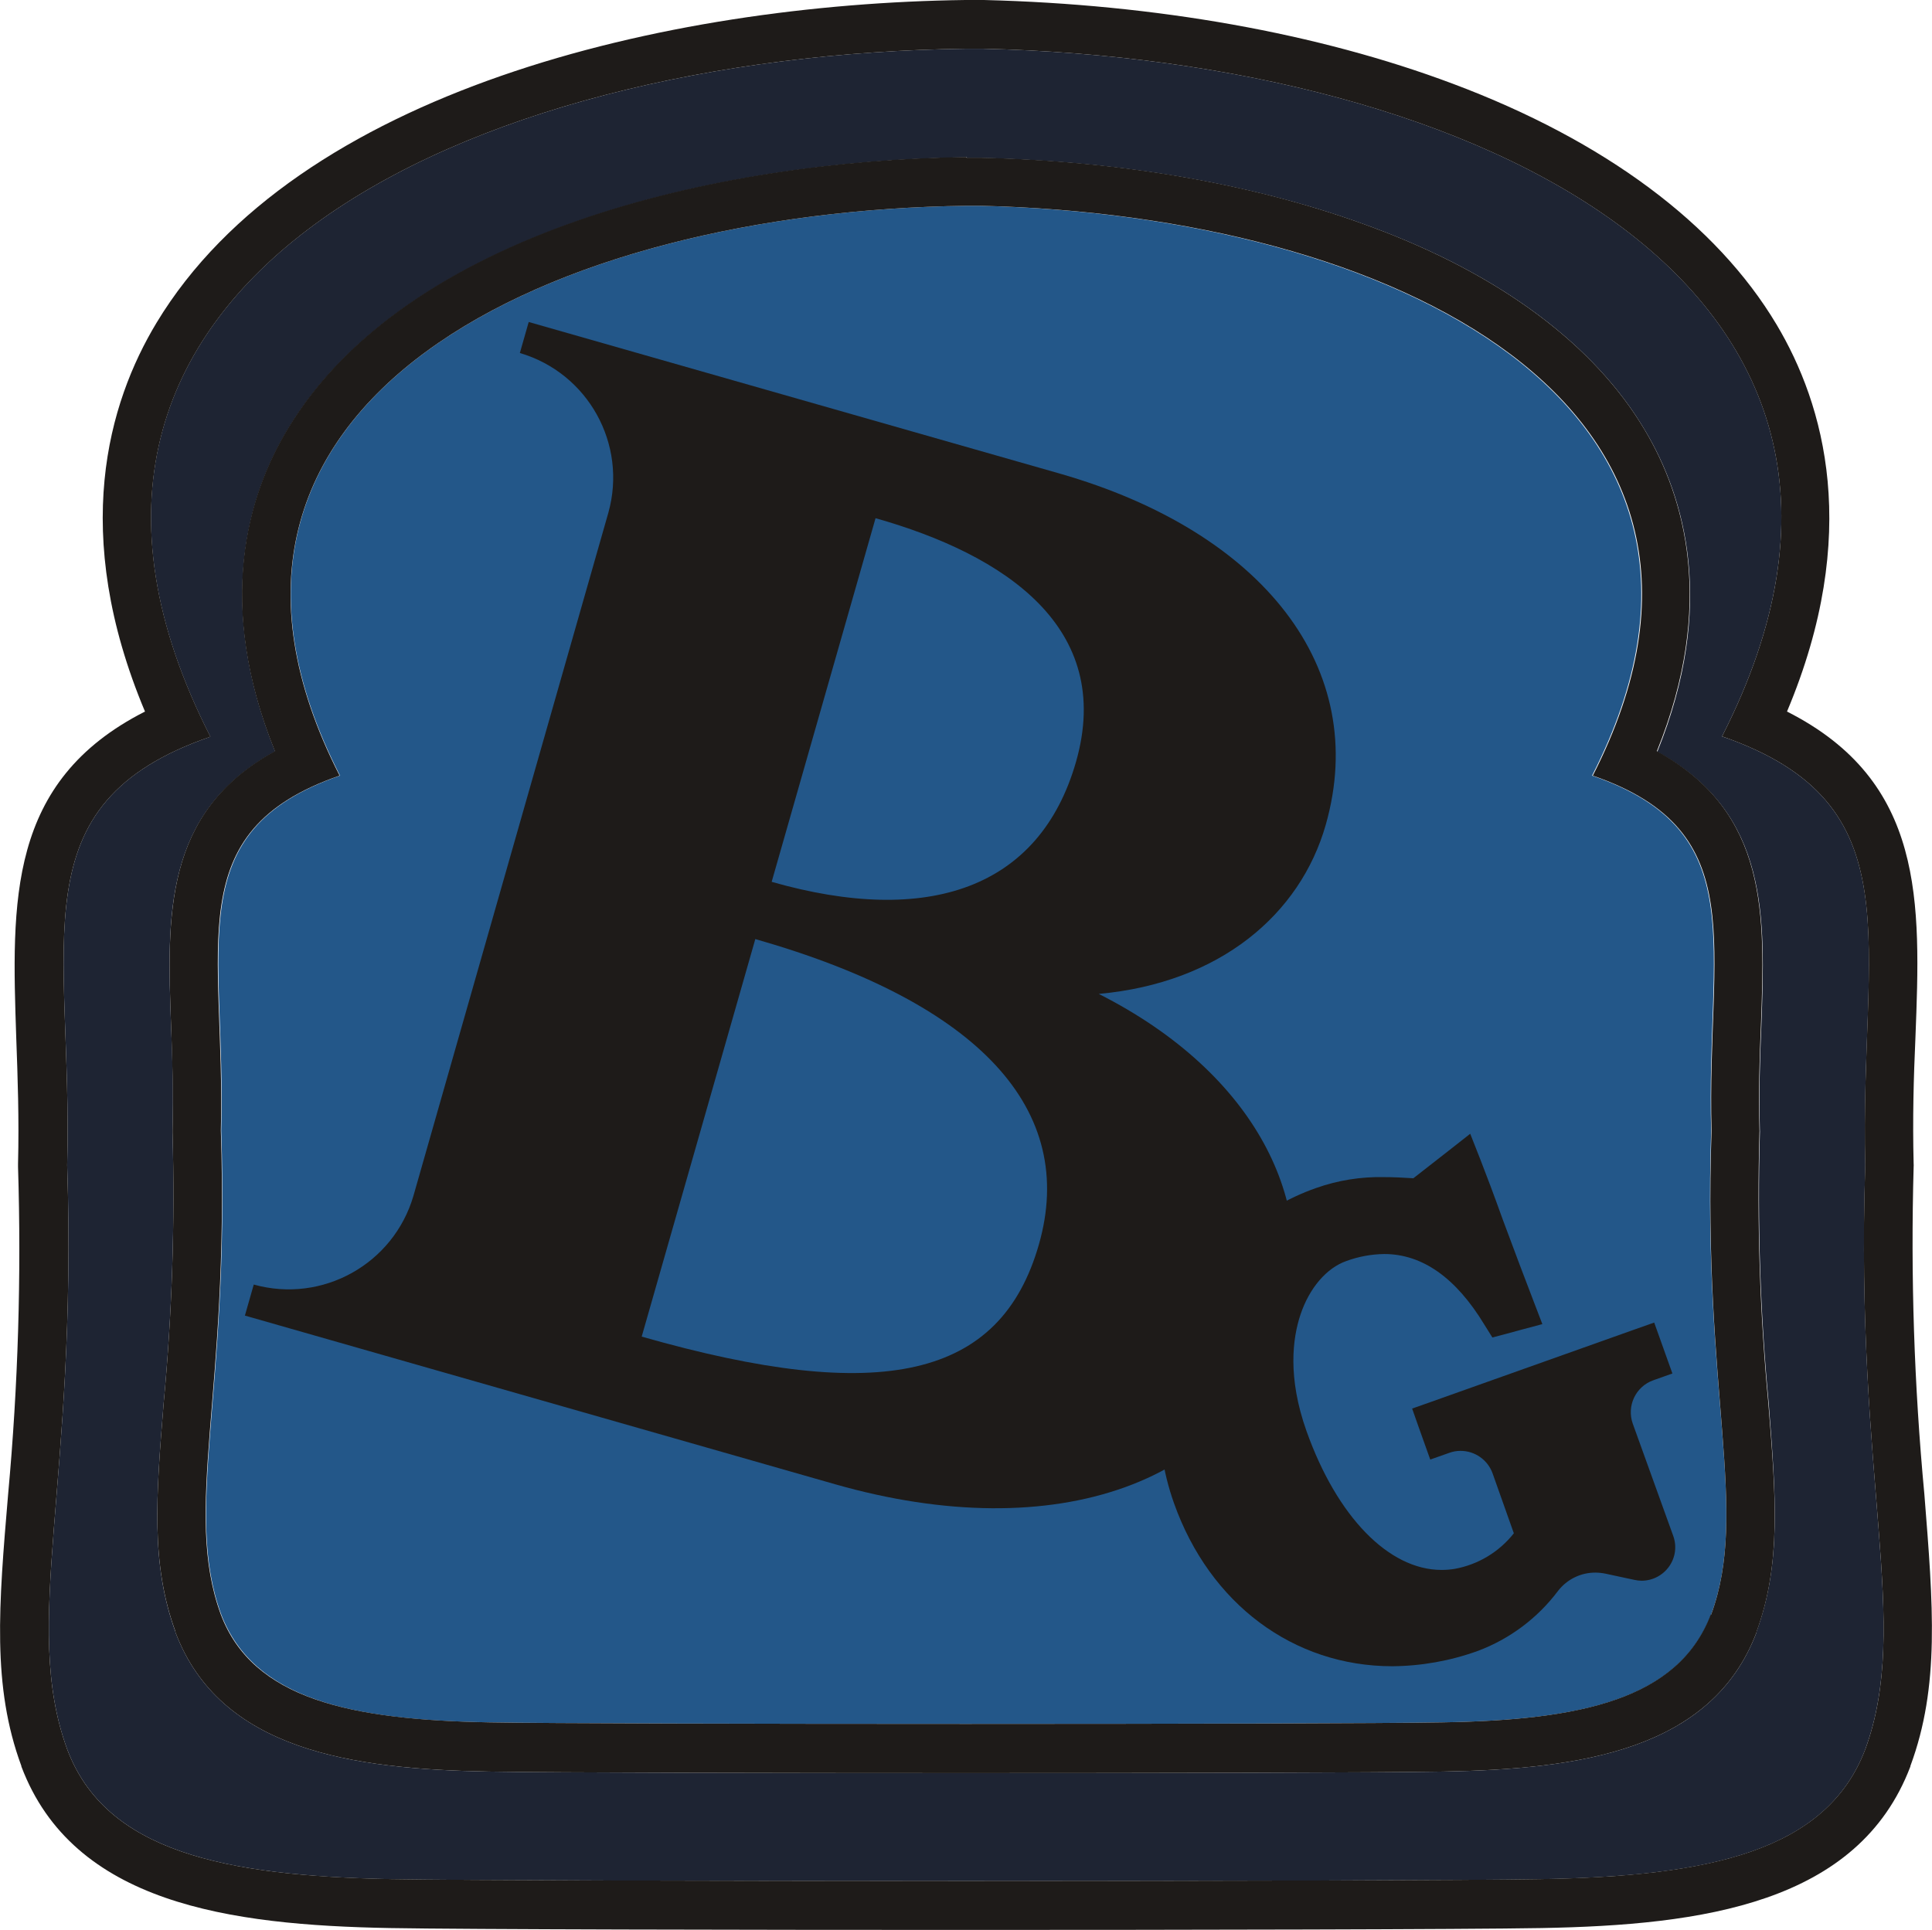
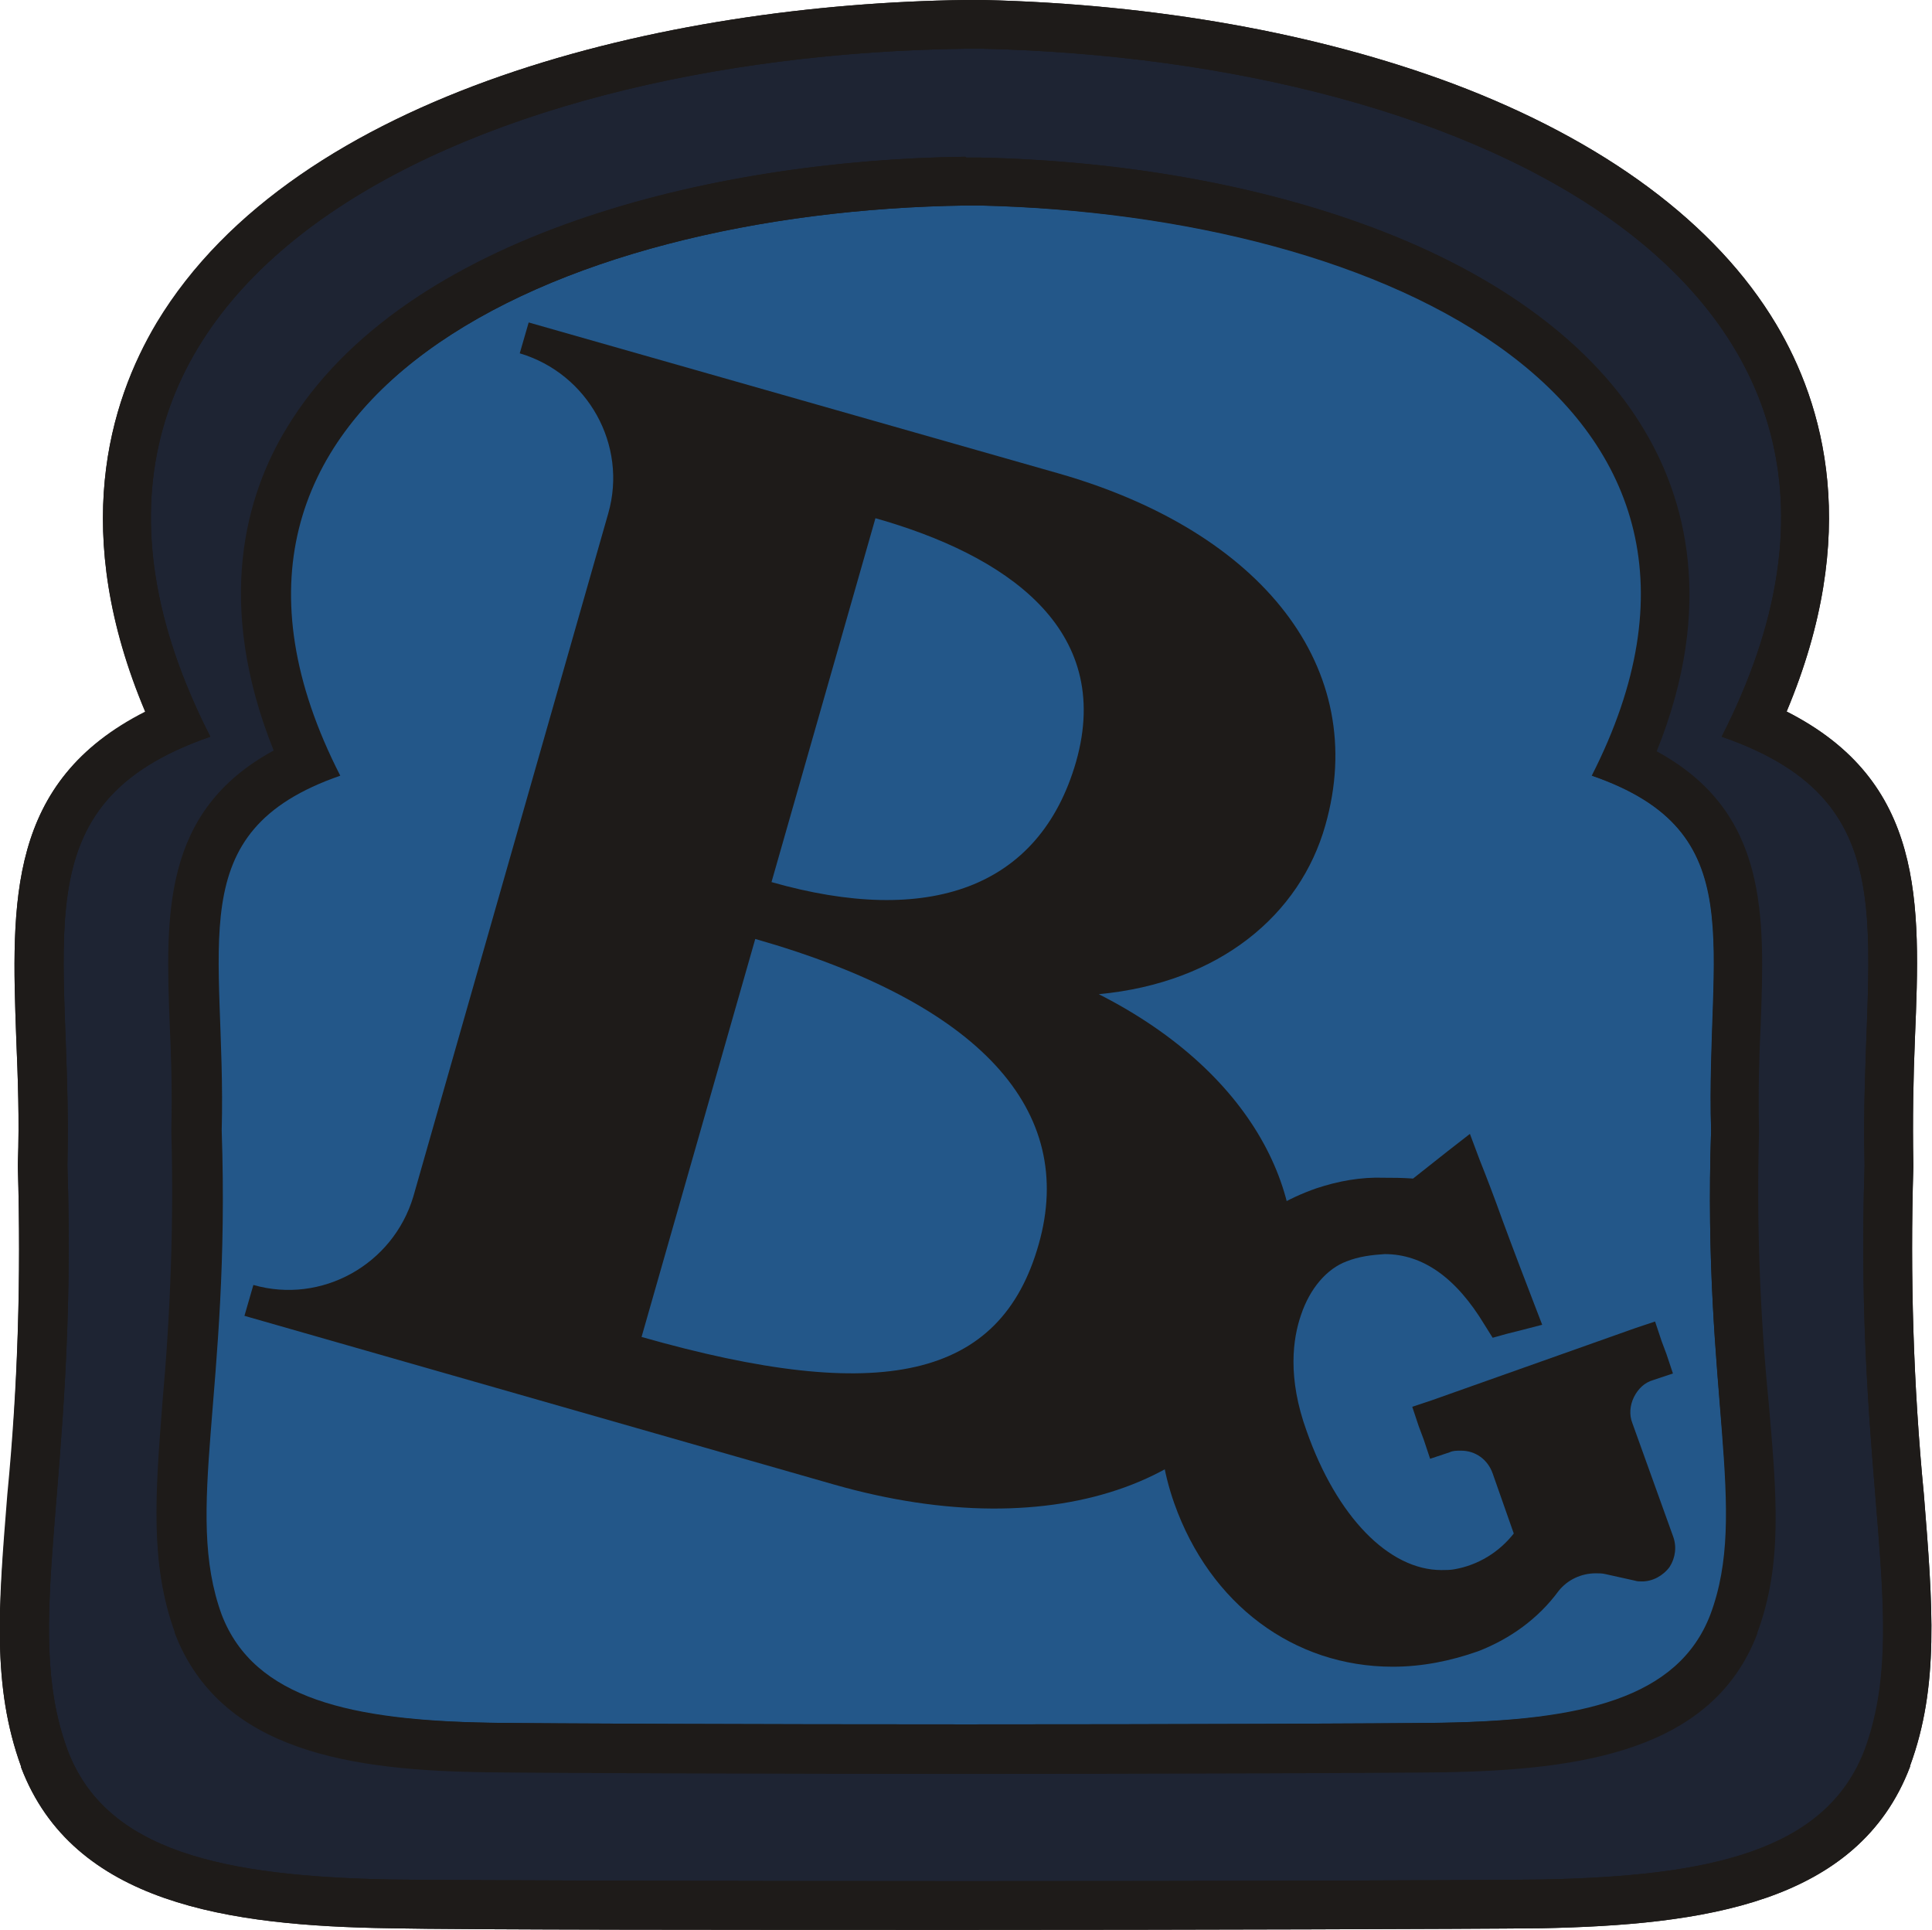
- <svg xmlns="http://www.w3.org/2000/svg" viewBox="0 0 237.85 237.65">
-   <defs>
-     <style>.cls-1{fill:#1e2433;}.cls-2{fill:#1e1b19;}.cls-3{fill:#235789;}</style>
-   </defs>
-   <g id="Layer_2" data-name="Layer 2">
-     <g id="Layer_1-2" data-name="Layer 1">
-       <path class="cls-1" d="M229.64,143.48C228.93,116,236,99,212,90.68,240.26,35.33,181.59,7.39,121,6h-2.1c-61.26.79-121.59,28.72-93,84.72C1.91,99,9,116,8.27,143.48c1.29,39-5.67,56.42,0,71.92C13,228,27.58,231,48.17,231.4c8.38.15,39.58.23,70.78.23s62.4-.08,70.78-.23c20.59-.35,35.14-3.39,39.91-16C235.3,199.9,228.34,182.48,229.64,143.48Zm-13.39,57.43V201c-5.51,14.56-21.79,16.85-38.57,17.15-7.76.14-36.49.19-58.76.19s-51-.05-58.76-.19c-16.78-.3-33.06-2.59-38.56-17.15v-.06c-3.05-8.36-2.38-16.67-1.45-28.16a274,274,0,0,0,1.09-33.29v-.36c.12-4.59,0-8.81-.18-12.81-.49-13.46-1-26.25,12.81-33.79-7.34-18.17-3.4-31.49,1.6-39.73,14.51-24,52.6-33,83.4-33.43H119l.08.08h1.76c17.65.41,34.32,3.37,48.22,8.58,15.69,5.83,27.28,14.48,33.48,25,4.89,8.21,8.79,21.48,1.49,39.55,13.81,7.54,13.3,20.33,12.81,33.79-.18,4-.3,8.22-.18,12.81a2.16,2.16,0,0,1,0,.36,272,272,0,0,0,1.09,33.29C218.63,184.24,219.31,192.55,216.25,200.91Z" />
-       <path class="cls-2" d="M236.91,184a331,331,0,0,1-1.32-40.33,2,2,0,0,0,0-.35c-.14-5.58,0-10.64.22-15.54C236.46,111,237,96.23,220,87.62c9.2-21.87,4.57-37.84-1.29-47.66-7.39-12.39-21.17-22.64-39.83-29.64C162.28,4.08,142.3.53,121.14,0h-2.31C82,.48,36.51,11.17,19.27,39.75,13.33,49.6,8.61,65.63,17.85,87.62.9,96.23,1.44,111,2,127.79c.18,4.9.36,10,.22,15.54v.35A328.91,328.91,0,0,1,1,184C-.16,197.72-1,207.63,2.63,217.46v.06C9,234.4,28.23,237.06,48,237.42c9.32.17,44,.23,70.89.23s61.57-.06,70.89-.23c19.81-.36,39-3,45.41-19.9v-.06C238.83,207.63,238,197.72,236.91,184Zm-7.27,31.39c-4.77,12.61-19.32,15.65-39.91,16-8.38.15-39.58.23-70.78.23s-62.4-.08-70.78-.23C27.58,231,13,228,8.27,215.4c-5.67-15.5,1.29-32.88,0-71.92C9,116,1.91,99,25.91,90.72c-28.59-56,31.74-83.93,93-84.72H121c60.58,1.39,119.25,29.33,91,84.68,24,8.32,16.92,25.32,17.63,52.8C228.34,182.48,235.3,199.9,229.64,215.4Z" />
-       <path class="cls-3" d="M210.66,139.23C210,116.44,215.93,102.4,196,95.51c23.43-45.86-25.18-69-75.39-70.17H119C68.15,26,18.17,49.16,41.86,95.51c-19.89,6.89-14,20.93-14.62,43.72,1.07,32.34-4.7,46.74,0,59.59,4,10.44,16,13,33.06,13.27,7,.13,32.8.19,58.65.19s51.65-.06,58.65-.19c17.06-.27,29.06-2.83,33.06-13.27C215.36,186,209.59,171.57,210.66,139.23Z" />
-       <path class="cls-2" d="M216.61,139.46a2.16,2.16,0,0,0,0-.36c-.12-4.59,0-8.77.18-12.81.49-13.46,1-26.25-12.81-33.79,7.3-18.07,3.4-31.34-1.49-39.55C196.29,42.48,184.7,33.83,169,28c-13.9-5.21-30.57-8.17-48.22-8.58H119l-.08-.08h-.08c-30.8.4-68.89,9.39-83.4,33.43-5,8.24-8.94,21.56-1.6,39.73C20.1,100,20.57,112.83,21.06,126.29c.14,4,.3,8.22.18,12.81v.36a274,274,0,0,1-1.09,33.29c-.93,11.49-1.6,19.8,1.45,28.16V201c5.5,14.56,21.78,16.85,38.56,17.15,7.73.14,36.49.19,58.76.19s51-.05,58.76-.19c16.78-.3,33.06-2.59,38.57-17.15v-.06c3.06-8.36,2.38-16.67,1.45-28.16A272,272,0,0,1,216.61,139.46Zm-6,59.36c-4,10.44-16,13-33.06,13.27-7,.13-32.8.19-58.65.19s-51.7-.06-58.65-.19c-17.06-.31-29.11-2.83-33.06-13.27-4.7-12.85,1.07-27.25,0-59.59.58-22.79-5.27-36.83,14.62-43.72C18.17,49.16,68.15,26,119,25.34h1.7c50.21,1.15,98.82,24.31,75.39,70.17,19.89,6.89,14,20.93,14.62,43.72C209.59,171.57,215.36,186,210.66,198.82Z" />
-       <path class="cls-2" d="M158.3,162.22c-5.89,20.65-28.42,28.28-55.49,20.55L30.15,162l1.09-3.82A16,16,0,0,0,50.9,147.25l24-84.13A16,16,0,0,0,64,43.47l1.09-3.82L130.41,58.3c25.08,7.17,38.3,24,32.8,43.28-3.14,11-13,19.45-27.94,20.81C154.78,132.26,162.28,148.3,158.3,162.22ZM95,108.59c19.27,5.5,33,.82,37.47-14.78,4.72-16.52-8.77-25.5-24.68-30Zm-2,7-14,49c29.52,8.43,44.18,5.17,48.9-11.35s-7.2-29.69-34.9-37.6Z" />
-       <path class="cls-2" d="M206,189.15l-5-13.87a4.2,4.2,0,0,1,.17-3.17,4.14,4.14,0,0,1,2.36-2.14l2.36-.84-.84-2.35-.56-1.57-.84-2.35-2.35.83-25.1,8.93-2.35.83.83,2.36.56,1.57.84,2.35,2.35-.83a4,4,0,0,1,1.38-.24,4.19,4.19,0,0,1,3.94,2.76l2.62,7.39a12,12,0,0,1-7.28,4.38,9.83,9.83,0,0,1-1.62.13c-6.5,0-12.88-6.56-16.63-17.11-2.35-6.62-1.7-11.44-.74-14.32,1.09-3.27,3.2-5.74,5.63-6.6a14.11,14.11,0,0,1,4.68-.87c4.69,0,8.83,2.92,12.32,8.68l1,1.6,1.81-.48,1.61-.44,2.73-.73-1-2.61c-1-2.6-2.49-6.52-3.89-10.31-1-2.8-2-5.45-2.75-7.37L181,139.61l-2.66,2.09L174,145.09c-1.37-.09-2.54-.14-3.62-.14a23.56,23.56,0,0,0-8.32,1.33A28.42,28.42,0,0,0,145.74,161a31.63,31.63,0,0,0-1.21,24.1c4.4,12.39,14.7,20.08,26.88,20.08a31.67,31.67,0,0,0,10.51-1.88,22,22,0,0,0,9.9-7.41,5.79,5.79,0,0,1,4.59-2.24,6.53,6.53,0,0,1,1.24.13l3.58.77a4.32,4.32,0,0,0,.88.1,4.15,4.15,0,0,0,3.37-1.75A4.08,4.08,0,0,0,206,189.15Z" />
+ <svg xmlns="http://www.w3.org/2000/svg" version="1.1" id="Layer_1" x="0px" y="0px" viewBox="0 0 237.9 237.6" style="enable-background:new 0 0 237.9 237.6;" xml:space="preserve">
+   <style type="text/css">
+ 	.st0{fill:#1E1B19;}
+ 	.st1{fill:#1E2433;}
+ 	.st2{fill:#235789;}
+ </style>
+   <g>
+     <path class="st0" d="M236.9,184c-1.3-13.4-1.7-26.9-1.3-40.3c0-0.1,0-0.2,0-0.4c-0.1-5.6,0-10.6,0.2-15.5   c0.7-16.8,1.2-31.6-15.8-40.2c9.2-21.9,4.6-37.8-1.3-47.7c-7.4-12.4-21.2-22.6-39.8-29.6C162.3,4.1,142.3,0.5,121.1,0H119h-0.1   h-0.1C82,0.5,36.5,11.2,19.3,39.7c-5.9,9.9-10.7,25.9-1.4,47.9C0.9,96.2,1.4,111,2,127.8c0.2,4.9,0.4,10,0.2,15.5   c0,0.1,0,0.2,0,0.4c0.4,13.5,0,26.9-1.3,40.3c-1.1,13.7-1.9,23.6,1.7,33.5v0.1C9,234.4,28.2,237.1,48,237.4   c9.3,0.2,44,0.2,70.9,0.2c26.9,0,61.6-0.1,70.9-0.2c19.8-0.4,39-3,45.4-19.9v-0.1C238.8,207.6,238,197.7,236.9,184z" />
+     <g id="Layer_2_1_">
+       <g id="Layer_1-2">
+         <path class="st1" d="M229.6,143.5C228.9,116,236,99,212,90.7C240.3,35.3,181.6,7.4,121,6h-2.1C57.6,6.8-2.7,34.7,25.9,90.7     C1.9,99,9,116,8.3,143.5c1.3,39-5.7,56.4,0,71.9c4.7,12.6,19.3,15.6,39.9,16c8.4,0.1,39.6,0.2,70.8,0.2s62.4-0.1,70.8-0.2     c20.6-0.4,35.1-3.4,39.9-16C235.3,199.9,228.3,182.5,229.6,143.5z M216.3,200.9L216.3,200.9c-5.5,14.6-21.8,16.9-38.6,17.2     c-7.8,0.1-36.5,0.2-58.8,0.2s-51-0.1-58.8-0.2c-16.8-0.3-33.1-2.6-38.6-17.1v-0.1c-3-8.4-2.4-16.7-1.5-28.2     c1-11.1,1.4-22.2,1.1-33.3v-0.4c0.1-4.6,0-8.8-0.2-12.8c-0.5-13.5-1-26.3,12.8-33.8c-7.3-18.2-3.4-31.5,1.6-39.7     c14.5-24,52.6-33,83.4-33.4h0.1l0.1,0.1h1.8c17.7,0.4,34.3,3.4,48.2,8.6c15.7,5.8,27.3,14.5,33.5,25c4.9,8.2,8.8,21.5,1.5,39.5     c13.8,7.5,13.3,20.3,12.8,33.8c-0.2,4-0.3,8.2-0.2,12.8c0,0.1,0,0.2,0,0.4c-0.3,11.1,0,22.2,1.1,33.3     C218.6,184.2,219.3,192.6,216.3,200.9z" />
+         <path class="st0" d="M236.9,184c-1.3-13.4-1.7-26.9-1.3-40.3c0-0.1,0-0.2,0-0.4c-0.1-5.6,0-10.6,0.2-15.5     c0.7-16.8,1.2-31.5-15.8-40.2c9.2-21.9,4.6-37.8-1.3-47.7c-7.4-12.4-21.2-22.6-39.8-29.6C162.3,4.1,142.3,0.5,121.1,0h-2.3     C82,0.5,36.5,11.2,19.3,39.8c-5.9,9.8-10.7,25.9-1.4,47.9C0.9,96.2,1.4,111,2,127.8c0.2,4.9,0.4,10,0.2,15.5v0.4     c0.4,13.5,0,26.9-1.2,40.3c-1.2,13.7-2,23.6,1.6,33.5v0.1C9,234.4,28.2,237.1,48,237.4c9.3,0.2,44,0.2,70.9,0.2     s61.6-0.1,70.9-0.2c19.8-0.4,39-3,45.4-19.9v-0.1C238.8,207.6,238,197.7,236.9,184z M229.6,215.4c-4.8,12.6-19.3,15.6-39.9,16     c-8.4,0.1-39.6,0.2-70.8,0.2s-62.4-0.1-70.8-0.2C27.6,231,13,228,8.3,215.4c-5.7-15.5,1.3-32.9,0-71.9C9,116,1.9,99,25.9,90.7     c-28.6-56,31.7-83.9,93-84.7h2.1c60.6,1.4,119.3,29.3,91,84.7c24,8.3,16.9,25.3,17.6,52.8C228.3,182.5,235.3,199.9,229.6,215.4     L229.6,215.4z" />
+         <path class="st2" d="M210.7,139.2c-0.7-22.8,5.3-36.8-14.7-43.7c23.4-45.9-25.2-69-75.4-70.2H119C68.2,26,18.2,49.2,41.9,95.5     c-19.9,6.9-14,20.9-14.6,43.7c1.1,32.3-4.7,46.7,0,59.6c4,10.4,16,13,33.1,13.3c7,0.1,32.8,0.2,58.7,0.2s51.7-0.1,58.7-0.2     c17.1-0.3,29.1-2.8,33.1-13.3C215.4,186,209.6,171.6,210.7,139.2z" />
+         <path class="st0" d="M216.6,139.5c0-0.1,0-0.2,0-0.4c-0.1-4.6,0-8.8,0.2-12.8c0.5-13.5,1-26.3-12.8-33.8     c7.3-18.1,3.4-31.3-1.5-39.5c-6.2-10.5-17.8-19.1-33.5-25c-13.9-5.2-30.6-8.2-48.2-8.6H119l-0.1-0.1h-0.1     C88,19.7,49.9,28.7,35.4,52.8c-5,8.2-8.9,21.6-1.6,39.7c-13.7,7.5-13.3,20.3-12.8,33.8c0.1,4,0.3,8.2,0.2,12.8v0.4     c0.3,11.1-0.1,22.2-1.1,33.3c-0.9,11.5-1.6,19.8,1.5,28.2v0.1c5.5,14.6,21.8,16.9,38.6,17.1c7.7,0.1,36.5,0.2,58.8,0.2     s51-0.1,58.8-0.2c16.8-0.3,33.1-2.6,38.6-17.1v-0.1c3.1-8.4,2.4-16.7,1.4-28.2C216.7,161.7,216.3,150.6,216.6,139.5z      M210.6,198.8c-4,10.4-16,13-33.1,13.3c-7,0.1-32.8,0.2-58.7,0.2s-51.7-0.1-58.7-0.2c-17.1-0.3-29.1-2.8-33.1-13.3     c-4.7-12.9,1.1-27.3,0-59.6c0.6-22.8-5.3-36.8,14.6-43.7C18.2,49.2,68.2,26,119,25.3h1.7c50.2,1.1,98.8,24.3,75.4,70.2     c19.9,6.9,14,20.9,14.6,43.7C209.6,171.6,215.4,186,210.6,198.8L210.6,198.8z" />
+         <path class="st0" d="M158.3,162.2c-5.9,20.6-28.4,28.3-55.5,20.6L30.1,162l1.1-3.8c8.4,2.4,17.2-2.5,19.7-10.9l24-84.1     c2.4-8.4-2.5-17.2-10.9-19.7l1.1-3.8l65.3,18.6c25.1,7.2,38.3,24,32.8,43.3c-3.1,11-13,19.4-27.9,20.8     C154.8,132.3,162.3,148.3,158.3,162.2z M95,108.6c19.3,5.5,33,0.8,37.5-14.8c4.7-16.5-8.8-25.5-24.7-30L95,108.6z M93,115.6     l-14,49c29.5,8.4,44.2,5.2,48.9-11.4C132.6,136.7,120.7,123.5,93,115.6L93,115.6z" />
+         <path class="st0" d="M206,189.1l-5-13.9c-0.4-1-0.3-2.2,0.2-3.2c0.5-1,1.3-1.8,2.4-2.1l2.4-0.8l-0.8-2.4l-0.6-1.6l-0.8-2.4     l-2.4,0.8l-25.1,8.9l-2.4,0.8l0.8,2.4l0.6,1.6l0.8,2.4l2.4-0.8c0.4-0.2,0.9-0.2,1.4-0.2c1.8,0,3.3,1.1,3.9,2.8l2.6,7.4     c-1.8,2.3-4.4,3.9-7.3,4.4c-0.5,0.1-1.1,0.1-1.6,0.1c-6.5,0-12.9-6.6-16.6-17.1c-2.4-6.6-1.7-11.4-0.7-14.3     c1.1-3.3,3.2-5.7,5.6-6.6c1.5-0.6,3.1-0.8,4.7-0.9c4.7,0,8.8,2.9,12.3,8.7l1,1.6l1.8-0.5l1.6-0.4l2.7-0.7l-1-2.6     c-1-2.6-2.5-6.5-3.9-10.3c-1-2.8-2-5.4-2.8-7.4l-1.2-3.2l-2.7,2.1l-4.3,3.4c-1.4-0.1-2.5-0.1-3.6-0.1c-2.8-0.1-5.6,0.4-8.3,1.3     c-7.2,2.5-13.1,7.8-16.3,14.7c-3.6,7.6-4,16.2-1.2,24.1c4.4,12.4,14.7,20.1,26.9,20.1c3.6,0,7.1-0.7,10.5-1.9     c3.9-1.5,7.4-4,9.9-7.4c1.1-1.4,2.8-2.2,4.6-2.2c0.4,0,0.8,0,1.2,0.1l3.6,0.8c0.3,0.1,0.6,0.1,0.9,0.1c1.3,0,2.6-0.7,3.4-1.8     C206.3,191.8,206.5,190.4,206,189.1z" />
+       </g>
    </g>
  </g>
</svg>
